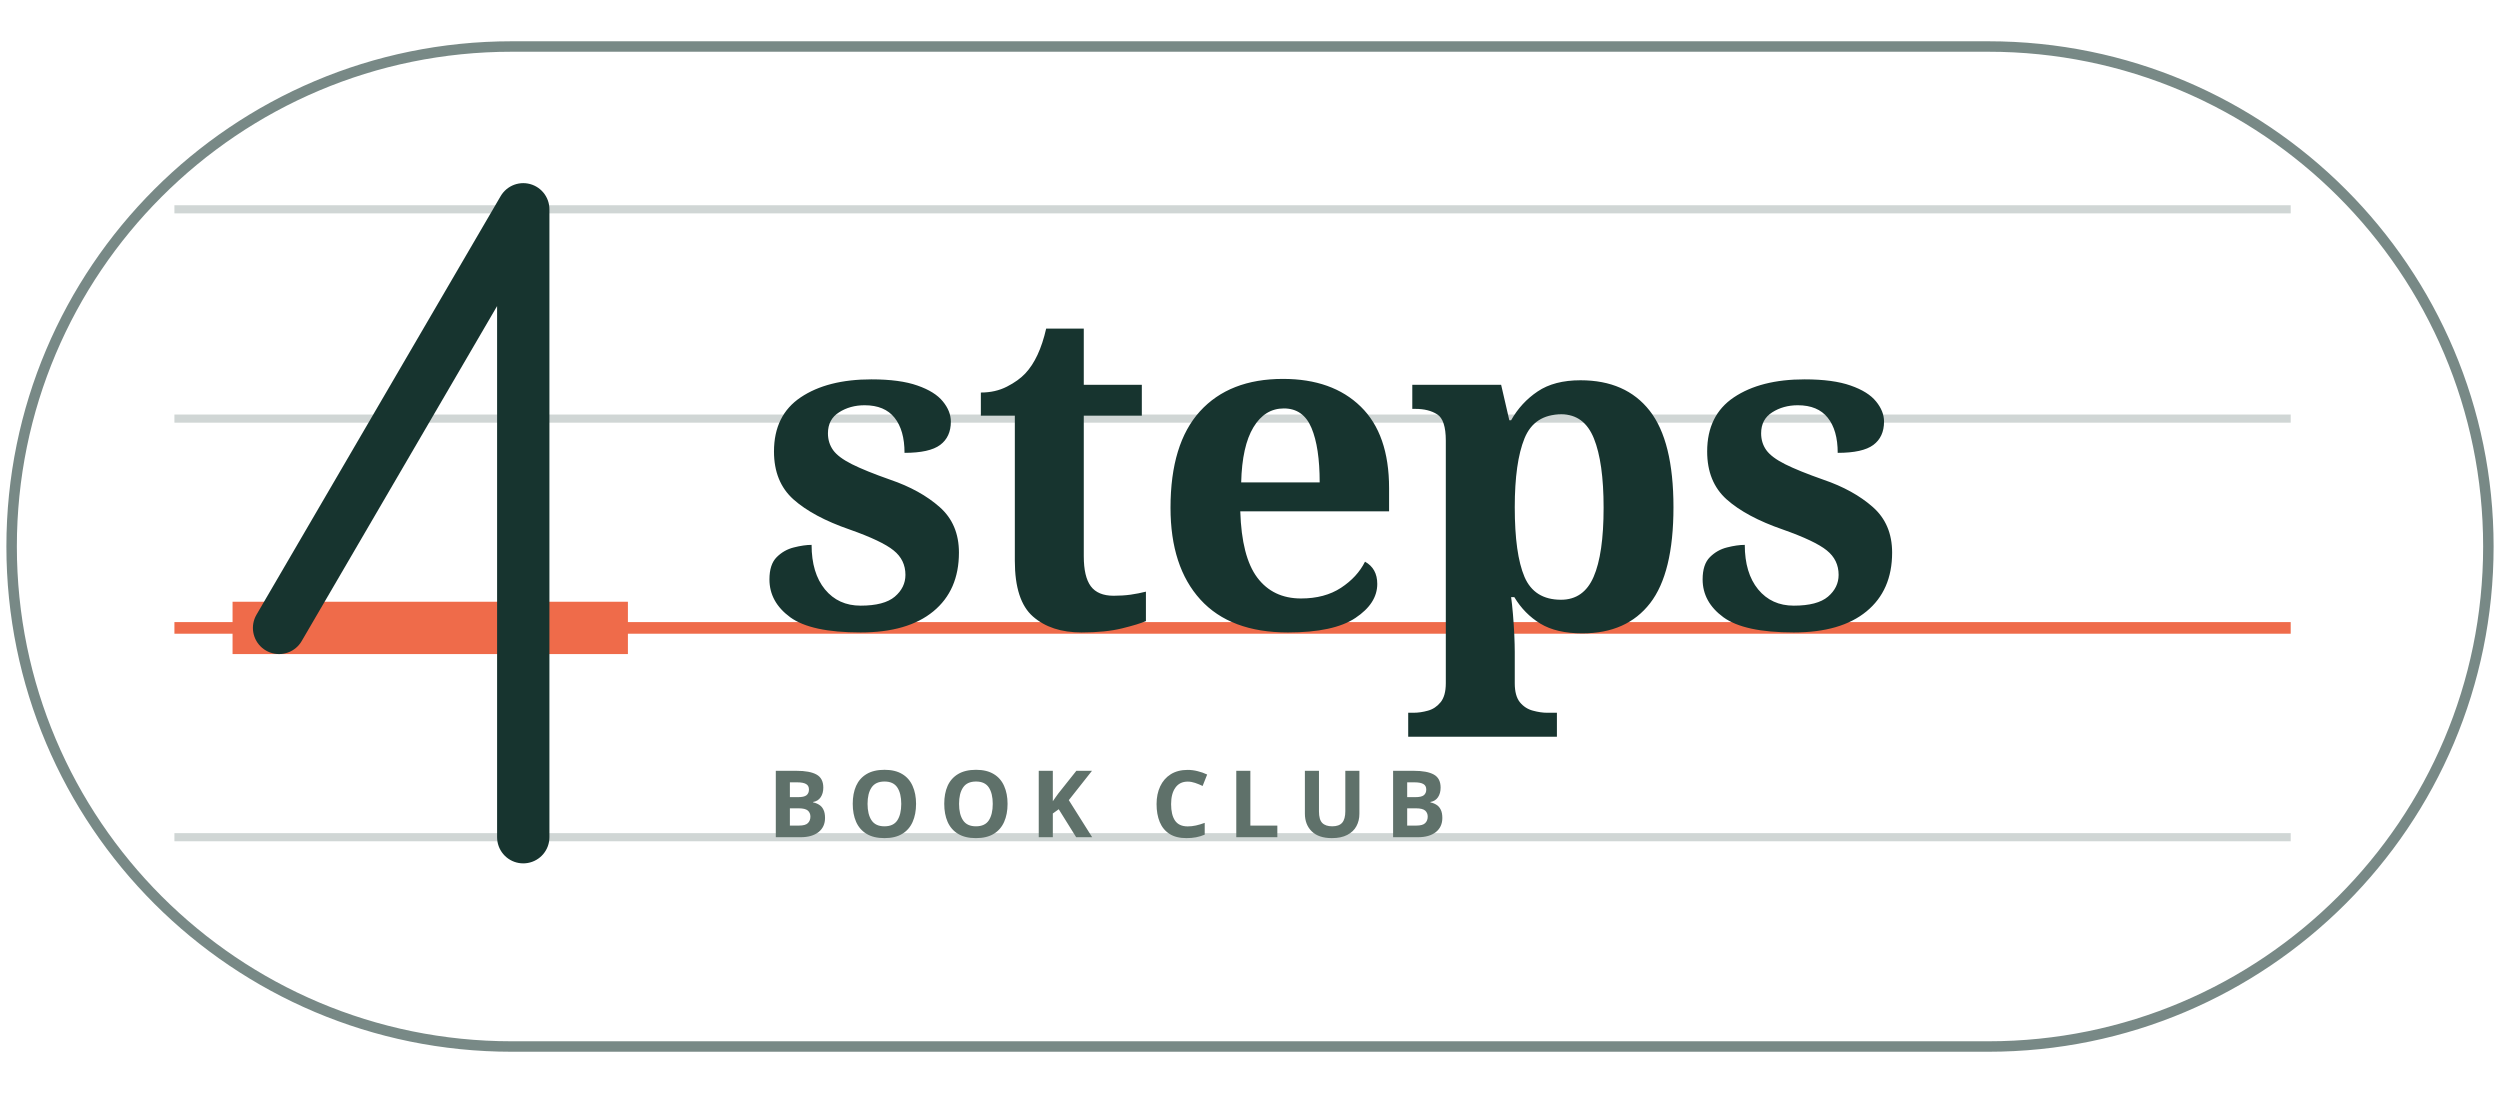
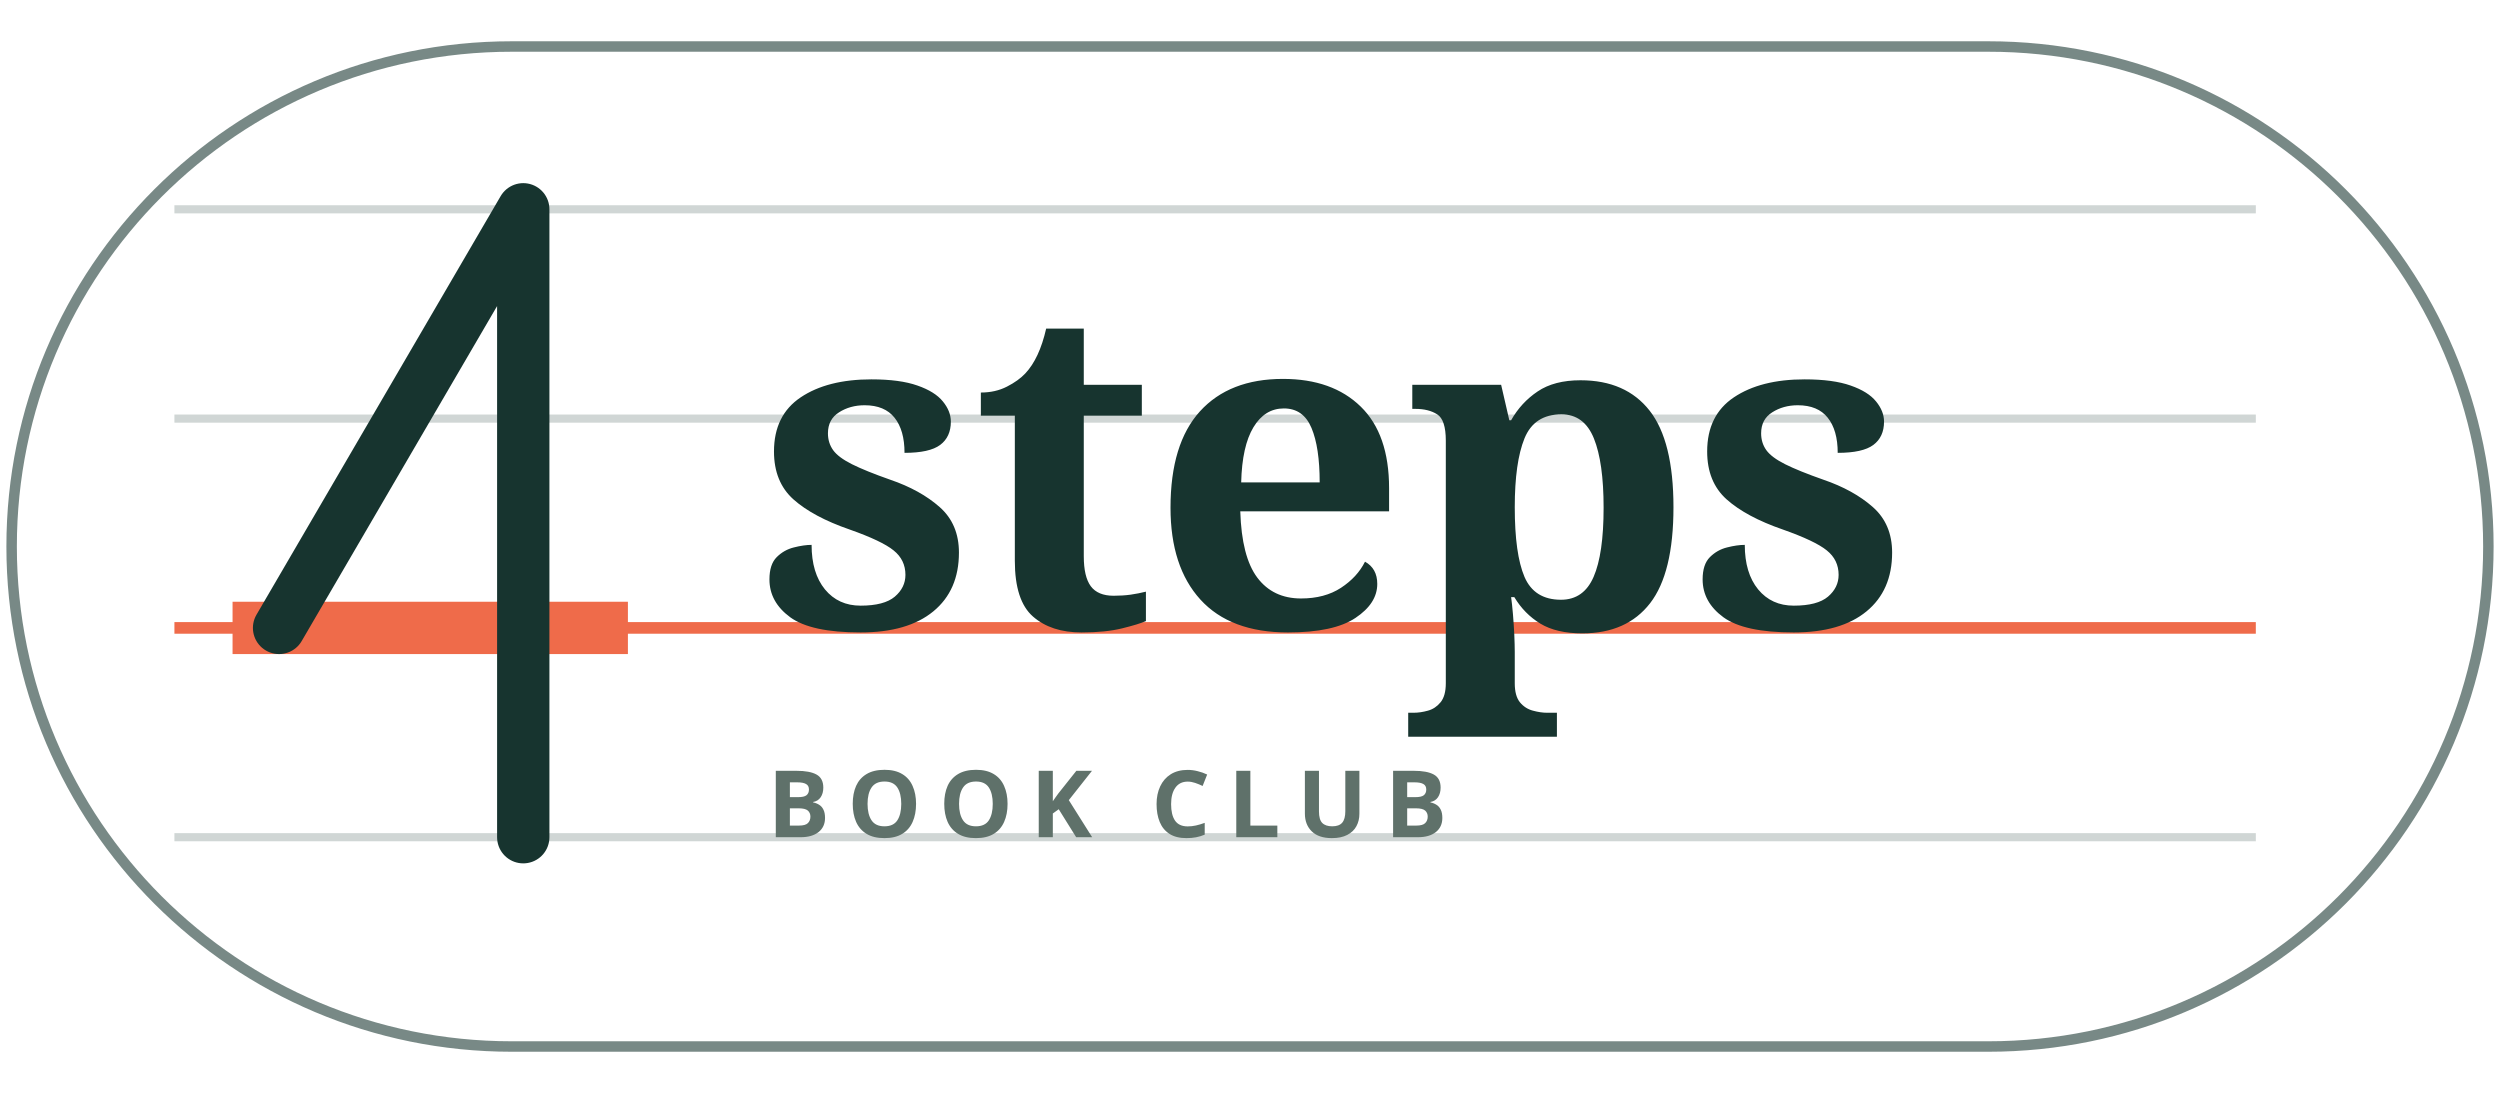
<svg xmlns="http://www.w3.org/2000/svg" viewBox="0 16 430 188" role="img" aria-labelledby="l-title l-desc">
  <g aria-hidden="true">
    <rect x="2" y="24" width="426" height="172" rx="86" fill="none" stroke="#17342F" stroke-opacity="0.58" stroke-width="1.8" />
    <g stroke="#17342F" stroke-opacity="0.2" stroke-width="1.4">
-       <line x1="30" y1="52" x2="394" y2="52" />
-       <line x1="30" y1="88" x2="394" y2="88" />
-       <line x1="30" y1="160" x2="394" y2="160" />
+       <line x1="30" y1="52" x2="388" y2="52" />
+       <line x1="30" y1="88" x2="388" y2="88" />
+       <line x1="30" y1="160" x2="388" y2="160" />
    </g>
-     <line x1="30" y1="124" x2="394" y2="124" stroke="#EF6B4A" stroke-width="2" />
+     <line x1="30" y1="124" x2="388" y2="124" stroke="#EF6B4A" stroke-width="2" />
    <line x1="40" y1="124" x2="108" y2="124" stroke="#EF6B4A" stroke-width="9" />
    <path d="M48 124 L90 52 V160" fill="none" stroke="#17342F" stroke-width="9" stroke-linejoin="round" stroke-linecap="round" />
    <text x="130" y="124" font-family="Gowun Batang, serif" font-weight="700" font-size="78" letter-spacing="-1" fill="#17342F">steps</text>
    <text x="132" y="160" font-family="IBM Plex Sans KR, sans-serif" font-weight="600" font-size="16" letter-spacing="3" fill="#5f716a">BOOK CLUB</text>
  </g>
</svg>
